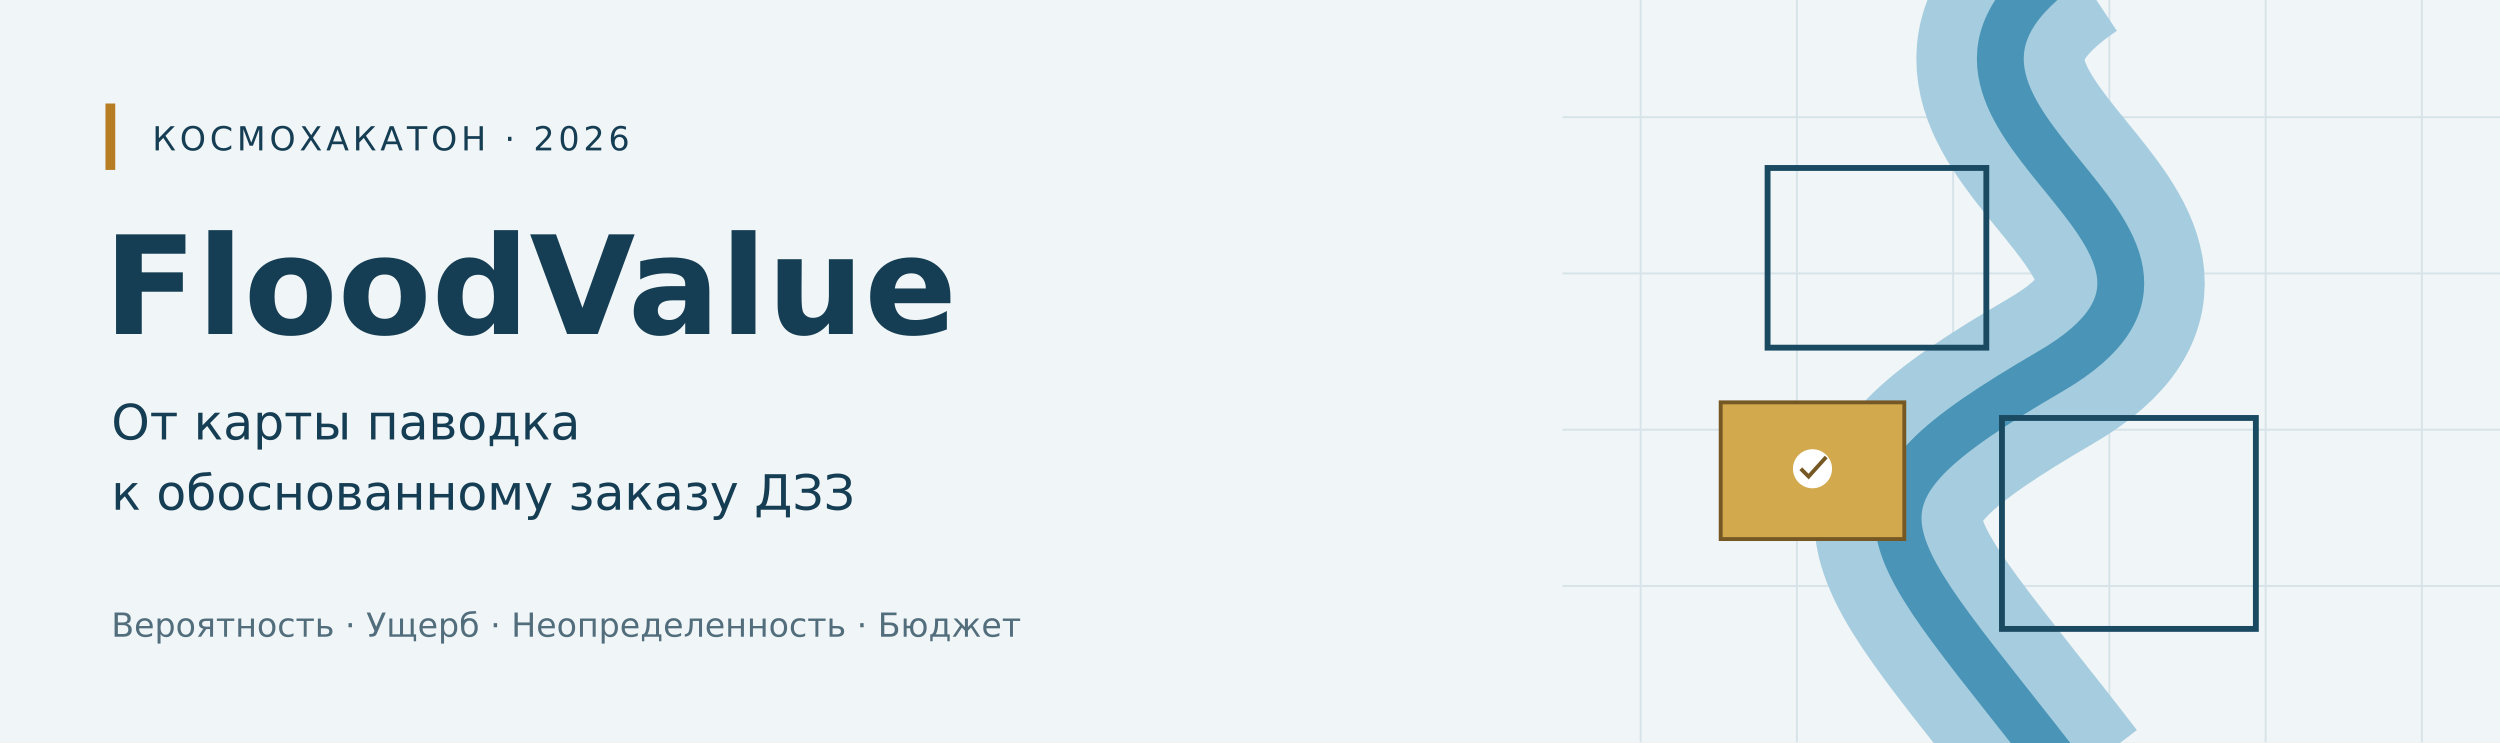
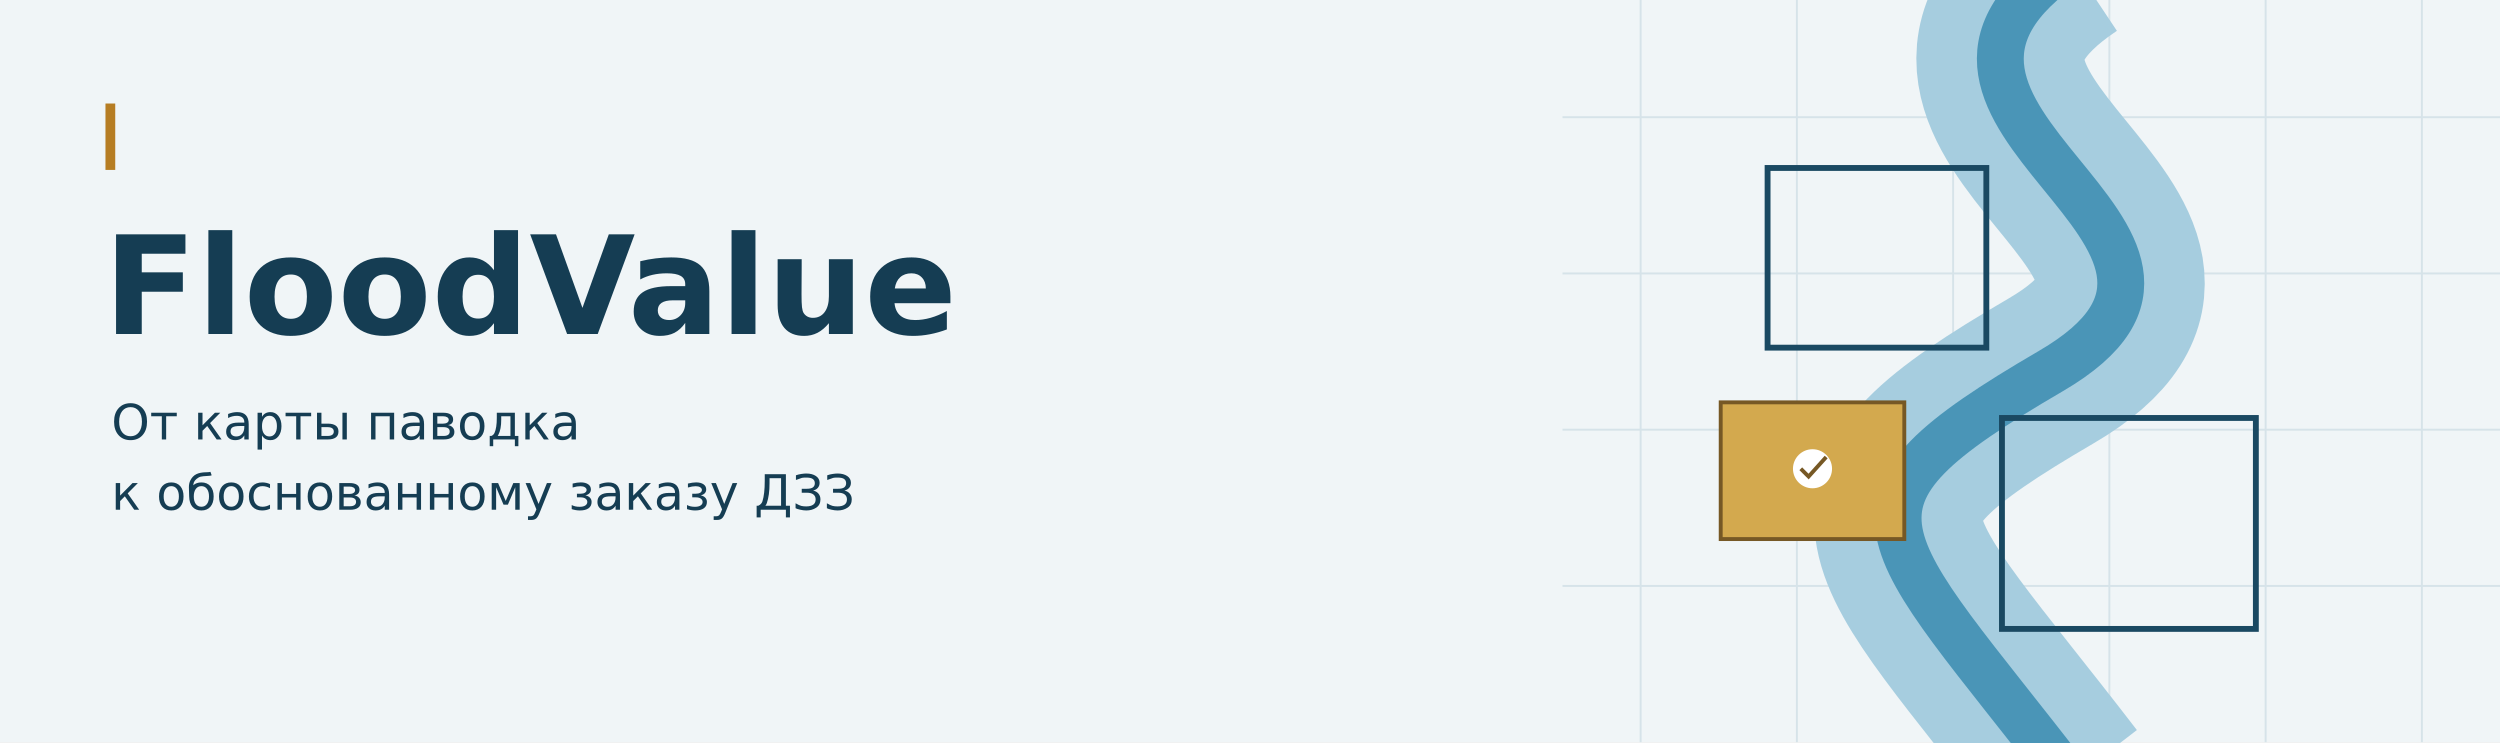
<svg xmlns="http://www.w3.org/2000/svg" width="1280" height="380" viewBox="0 0 1280 380" role="img" aria-labelledby="title desc">
  <rect width="1280" height="380" fill="#f0f5f7" />
  <path d="M840 0v380M920 0v380M1000 0v380M1080 0v380M1160 0v380M1240 0v380M800 60h480M800 140h480M800 220h480M800 300h480" stroke="#d6e3e9" fill="none" />
  <path d="M1060 -20C940 60 1170 120 1050 190S960 270 1060 400" stroke="#a6cddf" stroke-width="86" fill="none" />
  <path d="M1060 -20C940 60 1170 120 1050 190S960 270 1060 400" stroke="#4a95b7" stroke-width="24" fill="none" />
  <g fill="none" stroke="#1a4962" stroke-width="3">
    <rect x="905" y="86" width="112" height="92" />
    <rect x="1025" y="214" width="130" height="108" />
  </g>
  <rect x="881" y="206" width="94" height="70" fill="#d3a94e" stroke="#765825" stroke-width="2" />
  <circle cx="928" cy="240" r="10" fill="#fff" />
  <path d="M922 240l4 4 9-10" fill="none" stroke="#765825" stroke-width="2" />
  <rect x="54" y="53" width="5" height="34" fill="#b67d23" />
  <g font-family="DejaVu Sans,Arial,sans-serif" fill="#153d53">
-     <text x="78" y="77" font-size="17" letter-spacing="2">КОСМОХАКАТОН · 2026</text>
    <text x="53" y="171" font-size="70" font-weight="700">FloodValue</text>
    <text x="57" y="225" font-size="25">От карты паводка</text>
    <text x="57" y="261" font-size="25">к обоснованному заказу ДЗЗ</text>
-     <text x="57" y="326" font-size="17" fill="#526d7c">Вероятность · Ущерб · Неопределенность · Бюджет</text>
  </g>
</svg>
